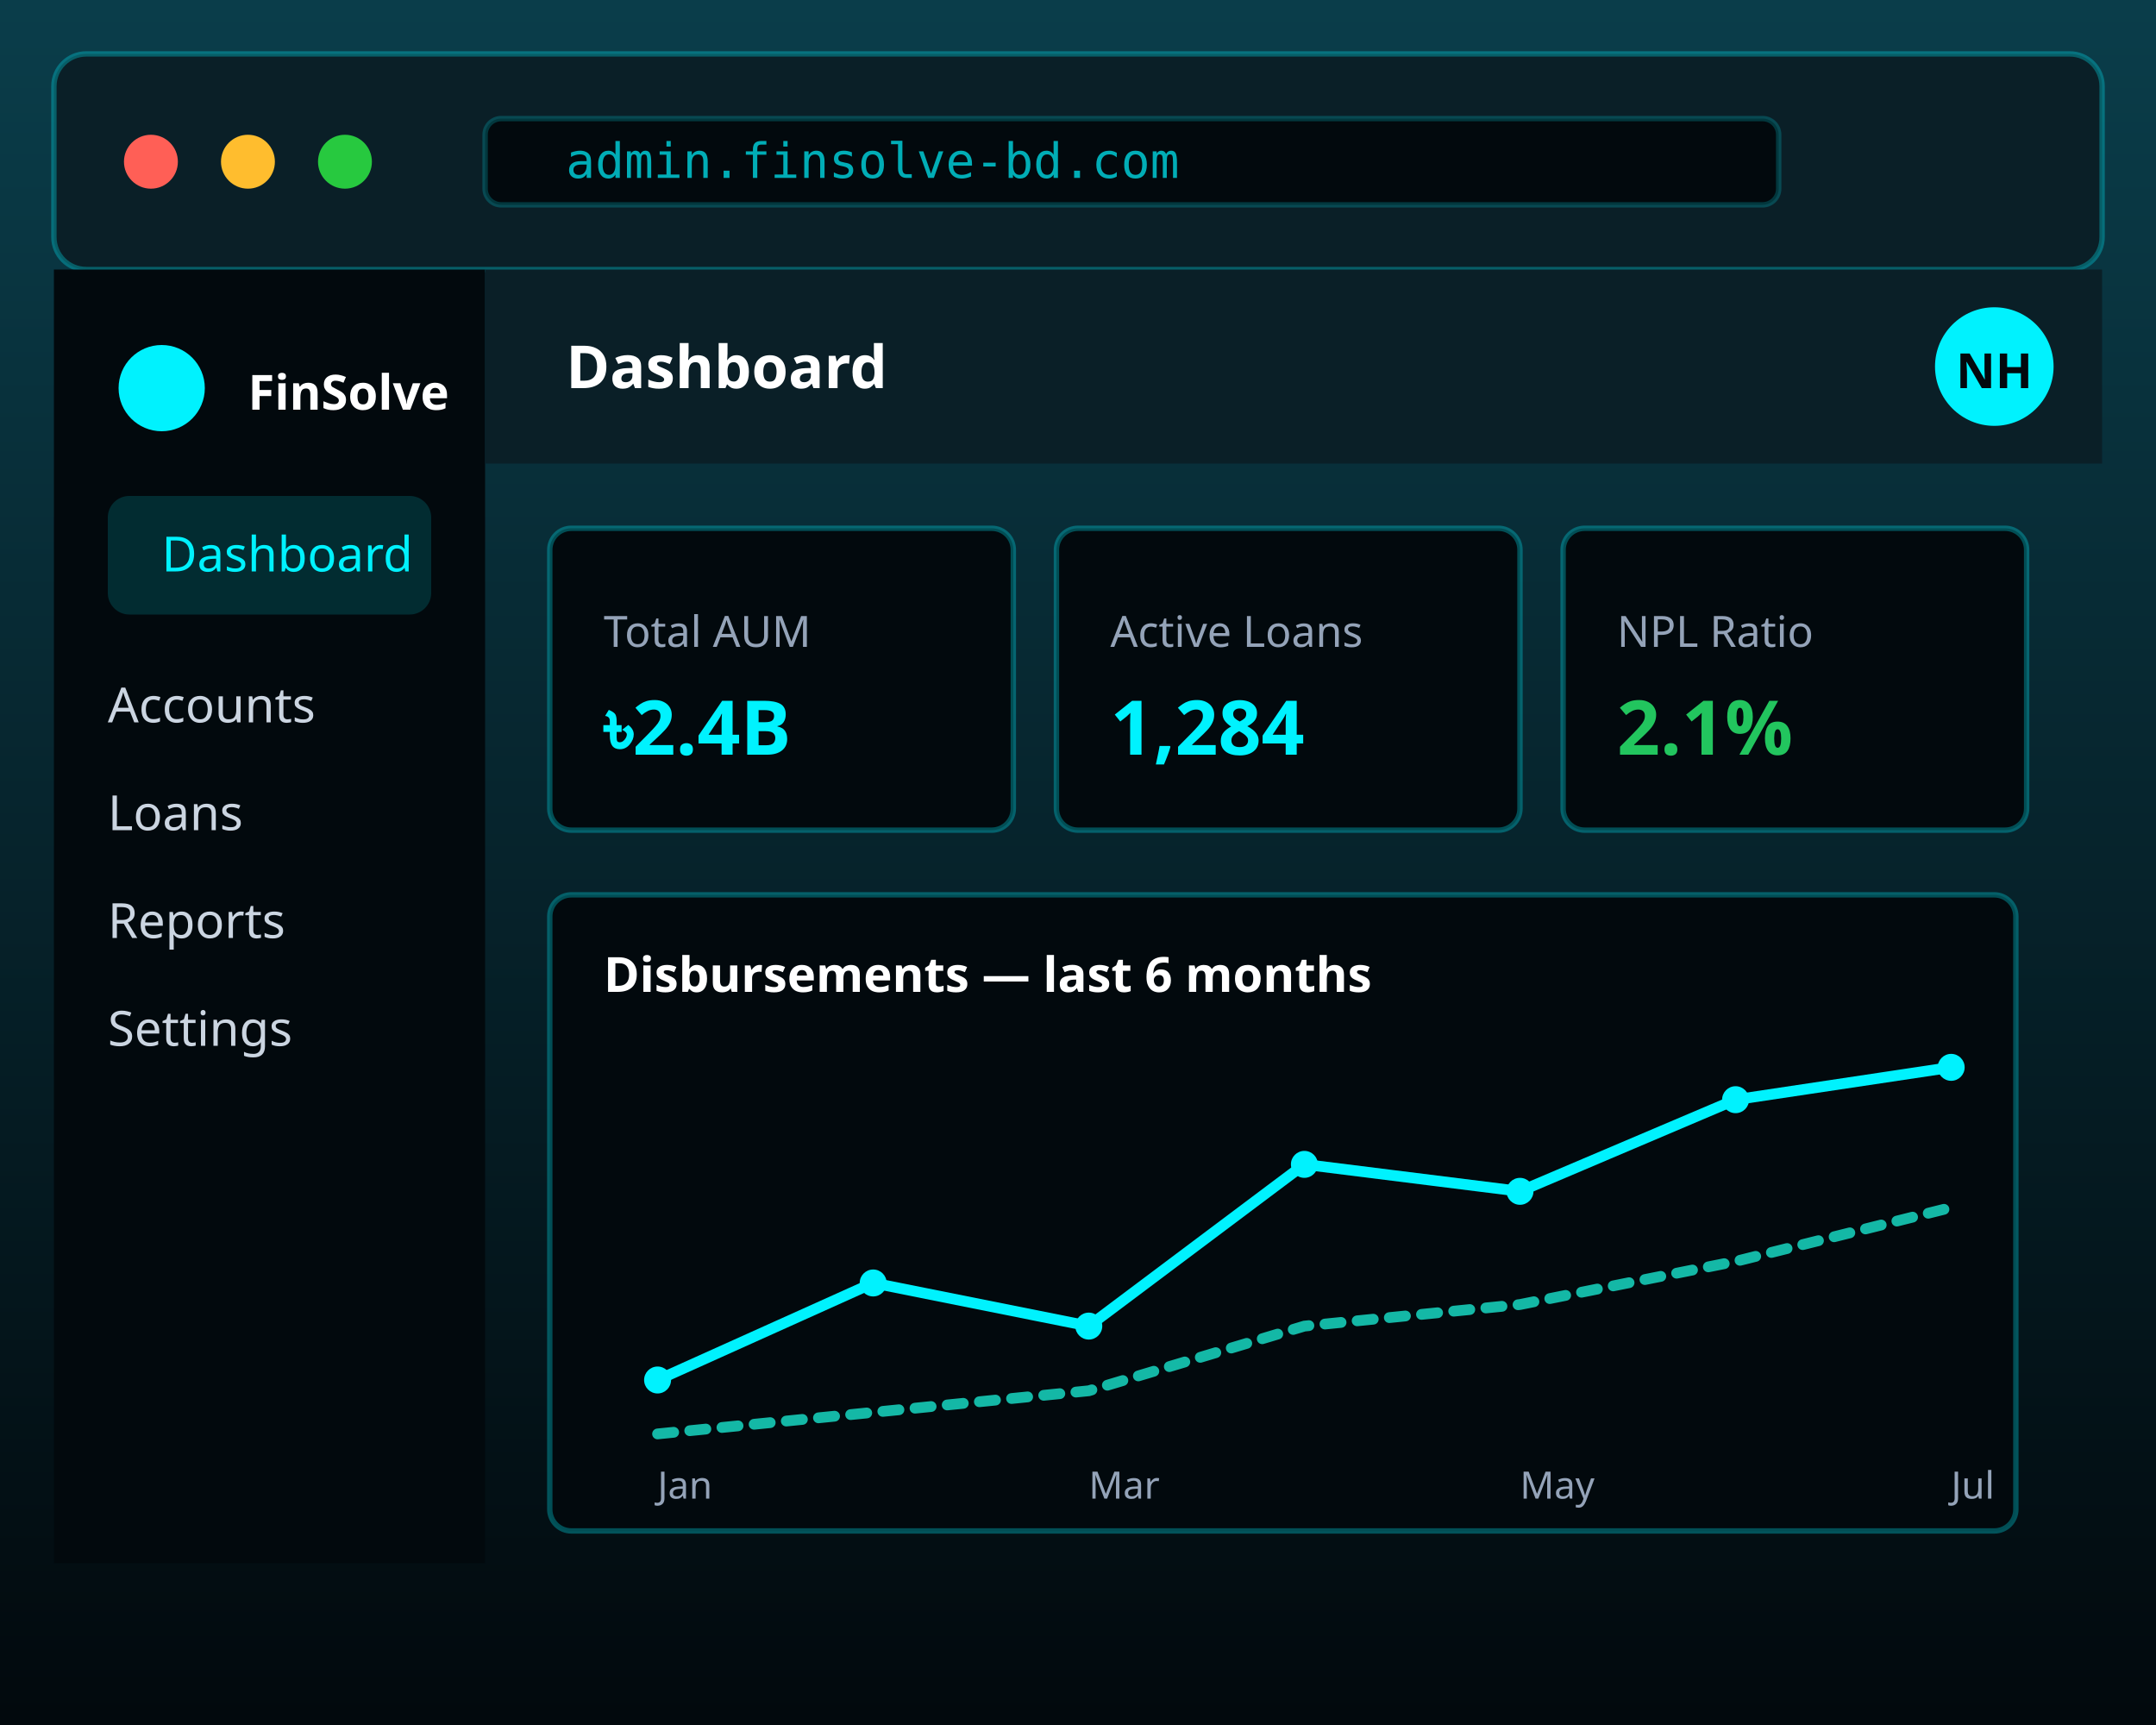
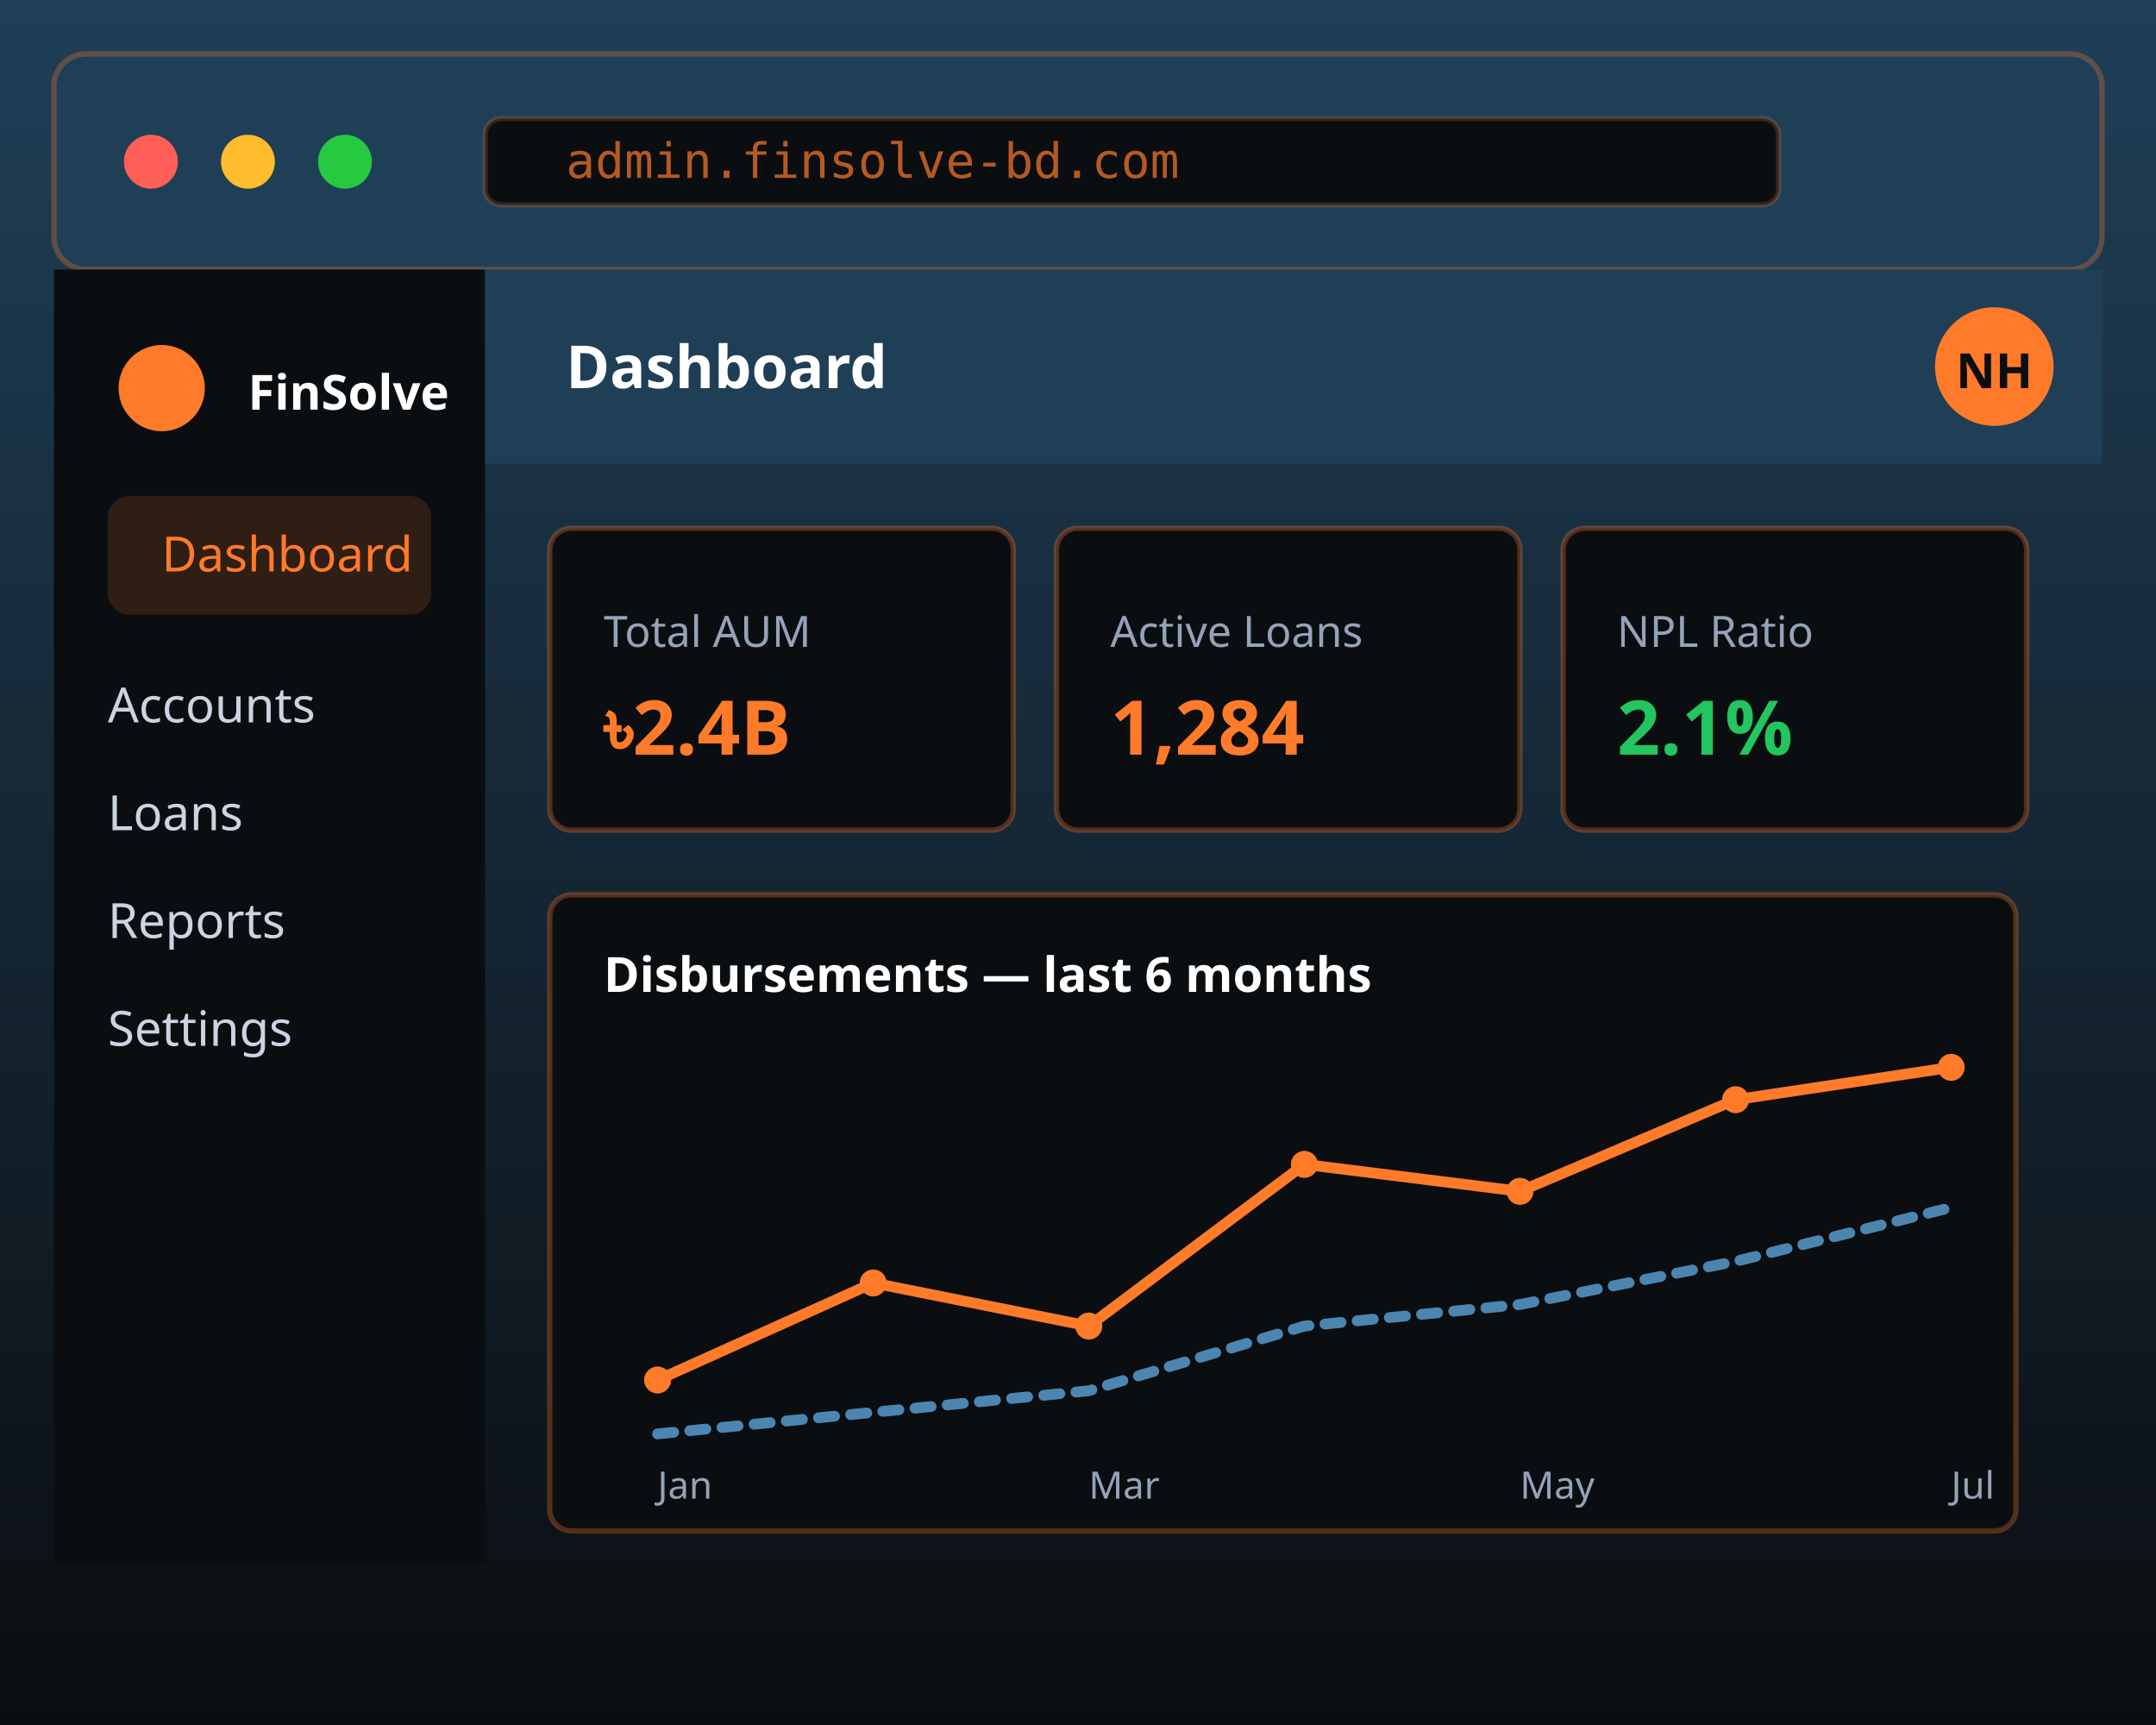
<svg xmlns="http://www.w3.org/2000/svg" viewBox="0 0 400 320">
  <defs>
    <linearGradient id="bg-cw3" x1="0" y1="0" x2="0" y2="1">
-       <stop offset="0%" stop-color="#0a3d4a" />
-       <stop offset="100%" stop-color="#02090d" />
+       <stop offset="0%" stop-color="#1f3f57" />
+       <stop offset="100%" stop-color="#0b0e11" />
    </linearGradient>
  </defs>
  <rect width="400" height="320" fill="url(#bg-cw3)" />
-   <rect x="10" y="10" width="380" height="40" rx="6" fill="#0a1f27" stroke="#00f2fe" stroke-opacity="0.3" />
+   <rect x="10" y="10" width="380" height="40" rx="6" fill="#1f3f57" stroke="#ff7a29" stroke-opacity="0.3" />
  <circle cx="28" cy="30" r="5" fill="#ff5f56" />
  <circle cx="46" cy="30" r="5" fill="#ffbd2e" />
  <circle cx="64" cy="30" r="5" fill="#27c93f" />
-   <rect x="90" y="22" width="240" height="16" rx="3" fill="#02090d" stroke="#00f2fe" stroke-opacity="0.2" />
-   <text x="105" y="33" font-family="monospace" font-size="9" fill="#00f2fe" opacity="0.7">admin.finsolve-bd.com</text>
-   <rect x="10" y="50" width="80" height="240" fill="#02090d" />
+   <rect x="90" y="22" width="240" height="16" rx="3" fill="#0b0e11" stroke="#ff7a29" stroke-opacity="0.2" />
+   <text x="105" y="33" font-family="monospace" font-size="9" fill="#ff7a29" opacity="0.7">admin.finsolve-bd.com</text>
+   <rect x="10" y="50" width="80" height="240" fill="#0b0e11" />
  <g transform="translate(20,62)">
-     <circle cx="10" cy="10" r="8" fill="#00f2fe" />
+     <circle cx="10" cy="10" r="8" fill="#ff7a29" />
    <text x="26" y="14" font-family="sans-serif" font-size="9" font-weight="bold" fill="#ffffff">FinSolve</text>
  </g>
  <g transform="translate(20,92)" font-family="sans-serif" font-size="9" fill="#cbd5e1">
-     <rect x="0" y="0" width="60" height="22" rx="4" fill="#00f2fe" fill-opacity="0.15" />
-     <text x="10" y="14" fill="#00f2fe">Dashboard</text>
+     <rect x="0" y="0" width="60" height="22" rx="4" fill="#ff7a29" fill-opacity="0.15" />
+     <text x="10" y="14" fill="#ff7a29">Dashboard</text>
    <text x="0" y="42">Accounts</text>
    <text x="0" y="62">Loans</text>
    <text x="0" y="82">Reports</text>
    <text x="0" y="102">Settings</text>
  </g>
-   <rect x="90" y="50" width="300" height="36" fill="#0a1f27" />
+   <rect x="90" y="50" width="300" height="36" fill="#1f3f57" />
  <text x="105" y="72" font-family="sans-serif" font-size="11" font-weight="bold" fill="#ffffff">Dashboard</text>
-   <circle cx="370" cy="68" r="11" fill="#00f2fe" />
-   <text x="370" y="72" text-anchor="middle" font-family="sans-serif" font-size="9" font-weight="bold" fill="#02090d">NH</text>
+   <circle cx="370" cy="68" r="11" fill="#ff7a29" />
+   <text x="370" y="72" text-anchor="middle" font-family="sans-serif" font-size="9" font-weight="bold" fill="#0b0e11">NH</text>
  <g transform="translate(102,98)">
-     <rect width="86" height="56" rx="4" fill="#02090d" stroke="#00f2fe" stroke-opacity="0.3" />
+     <rect width="86" height="56" rx="4" fill="#0b0e11" stroke="#ff7a29" stroke-opacity="0.3" />
    <text x="10" y="22" font-family="sans-serif" font-size="8" fill="#94a3b8">Total AUM</text>
-     <text x="10" y="42" font-family="sans-serif" font-size="14" font-weight="bold" fill="#00f2fe">৳2.4B</text>
+     <text x="10" y="42" font-family="sans-serif" font-size="14" font-weight="bold" fill="#ff7a29">৳2.4B</text>
  </g>
  <g transform="translate(196,98)">
-     <rect width="86" height="56" rx="4" fill="#02090d" stroke="#00f2fe" stroke-opacity="0.3" />
+     <rect width="86" height="56" rx="4" fill="#0b0e11" stroke="#ff7a29" stroke-opacity="0.3" />
    <text x="10" y="22" font-family="sans-serif" font-size="8" fill="#94a3b8">Active Loans</text>
-     <text x="10" y="42" font-family="sans-serif" font-size="14" font-weight="bold" fill="#00f2fe">1,284</text>
+     <text x="10" y="42" font-family="sans-serif" font-size="14" font-weight="bold" fill="#ff7a29">1,284</text>
  </g>
  <g transform="translate(290,98)">
-     <rect width="86" height="56" rx="4" fill="#02090d" stroke="#00f2fe" stroke-opacity="0.3" />
+     <rect width="86" height="56" rx="4" fill="#0b0e11" stroke="#ff7a29" stroke-opacity="0.3" />
    <text x="10" y="22" font-family="sans-serif" font-size="8" fill="#94a3b8">NPL Ratio</text>
    <text x="10" y="42" font-family="sans-serif" font-size="14" font-weight="bold" fill="#22c55e">2.1%</text>
  </g>
  <g transform="translate(102,166)">
-     <rect width="272" height="118" rx="4" fill="#02090d" stroke="#00f2fe" stroke-opacity="0.3" />
+     <rect width="272" height="118" rx="4" fill="#0b0e11" stroke="#ff7a29" stroke-opacity="0.3" />
    <text x="10" y="18" font-family="sans-serif" font-size="9" font-weight="bold" fill="#ffffff">Disbursements — last 6 months</text>
-     <polyline points="20,90 60,72 100,80 140,50 180,55 220,38 260,32" fill="none" stroke="#00f2fe" stroke-width="2" stroke-linecap="round" />
-     <polyline points="20,100 60,96 100,92 140,80 180,76 220,68 260,58" fill="none" stroke="#14b8a6" stroke-width="2" stroke-linecap="round" stroke-dasharray="3,3" />
-     <g fill="#00f2fe">
+     <polyline points="20,90 60,72 100,80 140,50 180,55 220,38 260,32" fill="none" stroke="#ff7a29" stroke-width="2" stroke-linecap="round" />
+     <polyline points="20,100 60,96 100,92 140,80 180,76 220,68 260,58" fill="none" stroke="#4c86b0" stroke-width="2" stroke-linecap="round" stroke-dasharray="3,3" />
+     <g fill="#ff7a29">
      <circle cx="20" cy="90" r="2.5" />
      <circle cx="60" cy="72" r="2.5" />
      <circle cx="100" cy="80" r="2.5" />
      <circle cx="140" cy="50" r="2.5" />
      <circle cx="180" cy="55" r="2.5" />
      <circle cx="220" cy="38" r="2.5" />
      <circle cx="260" cy="32" r="2.5" />
    </g>
    <text x="20" y="112" font-family="sans-serif" font-size="7" fill="#94a3b8">Jan</text>
    <text x="100" y="112" font-family="sans-serif" font-size="7" fill="#94a3b8">Mar</text>
    <text x="180" y="112" font-family="sans-serif" font-size="7" fill="#94a3b8">May</text>
    <text x="260" y="112" font-family="sans-serif" font-size="7" fill="#94a3b8">Jul</text>
  </g>
</svg>
